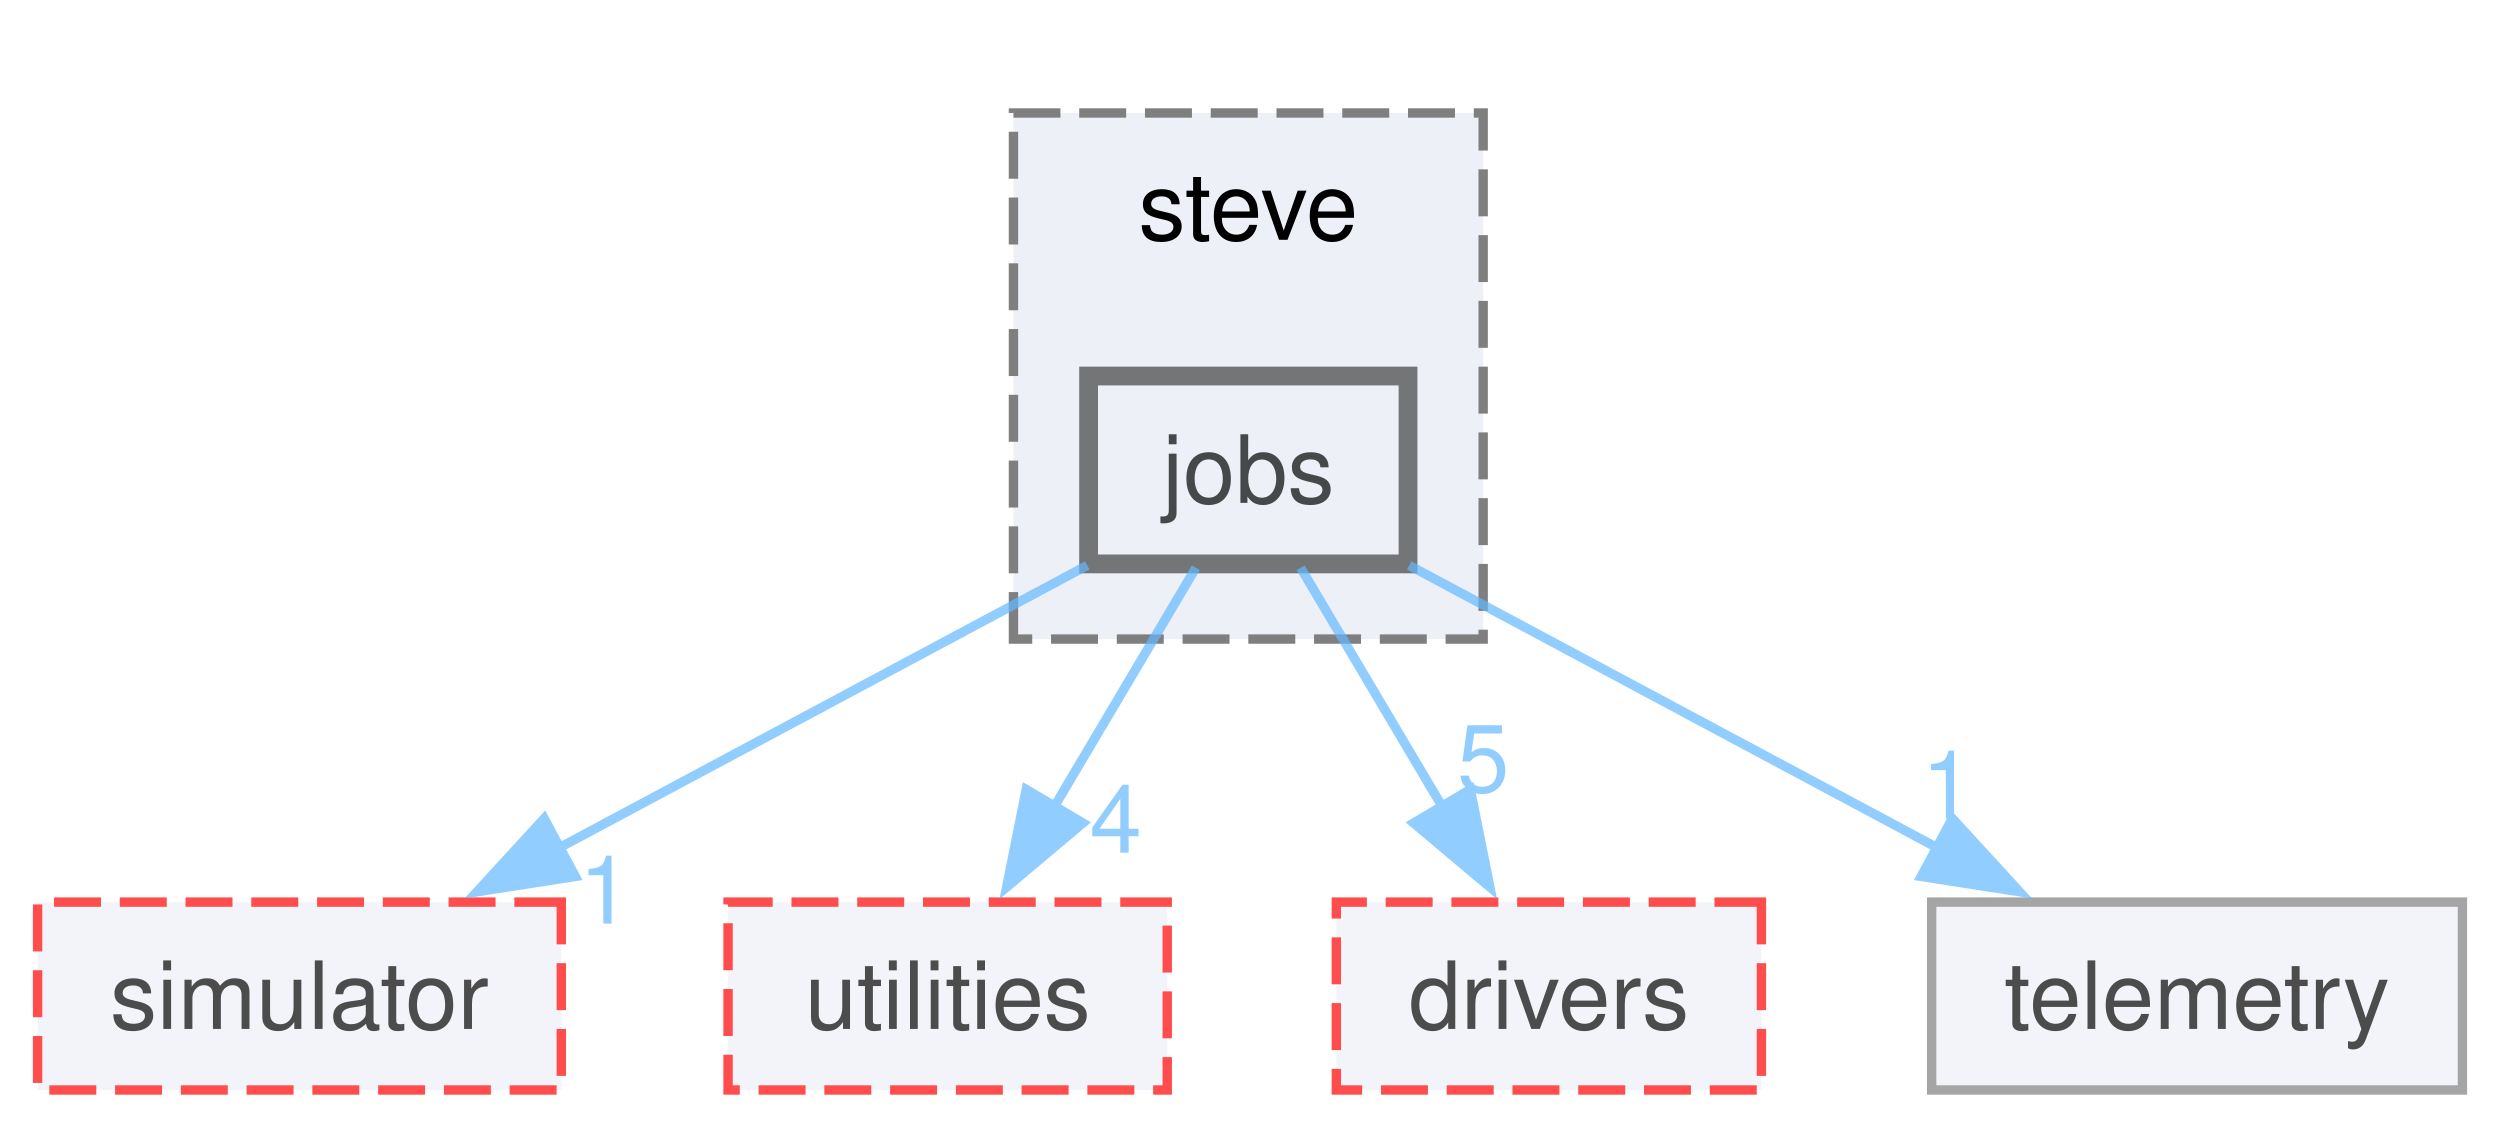
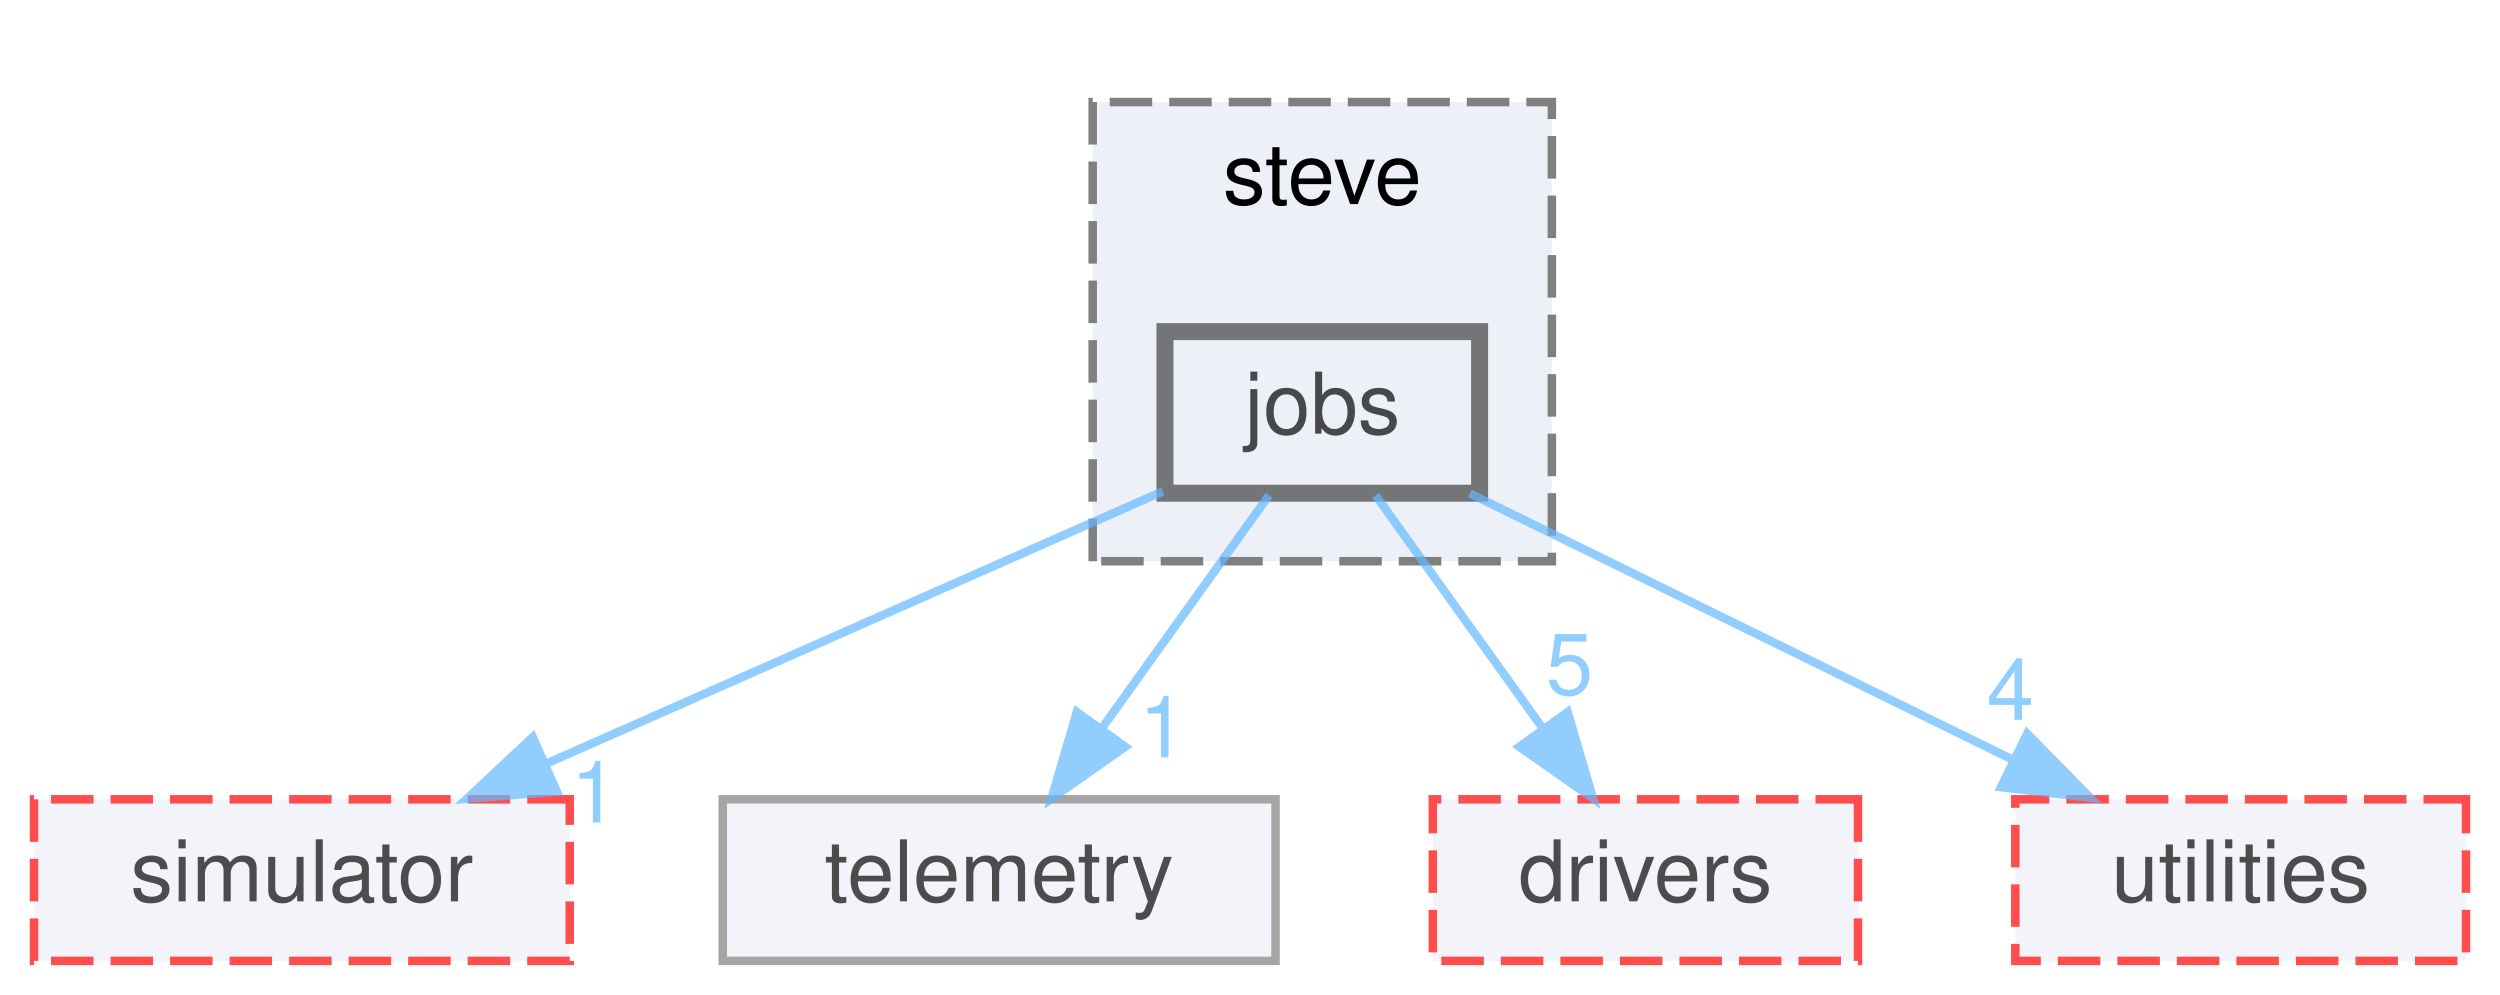
- <svg xmlns="http://www.w3.org/2000/svg" xmlns:xlink="http://www.w3.org/1999/xlink" width="266pt" height="120pt" viewBox="0.00 0.00 266.12 120.00">
+ <svg xmlns="http://www.w3.org/2000/svg" xmlns:xlink="http://www.w3.org/1999/xlink" width="294pt" height="117pt" viewBox="0.00 0.00 294.00 117.00">
  <svg id="main" version="1.1" xml:space="preserve">
    <style type="text/css">
.node, .edge {opacity: 0.7;}
.node.selected, .edge.selected {opacity: 1;}
.edge:hover path { stroke: red; }
.edge:hover polygon { stroke: red; fill: red; }
</style>
    <svg id="graph" class="graph">
-       <g id="graph0" class="graph" transform="scale(1 1) rotate(0) translate(4 116)">
+       <g id="graph0" class="graph" transform="scale(1 1) rotate(0) translate(4 113)">
        <g id="clust1" class="cluster">
          <g id="a_clust1">
            <a xlink:href="dir_43eaeccdd6b29c571d9022b0dcb8cd4e.html" target="_top" xlink:title="steve">
-               <polygon fill="#edf0f7" stroke="#7f7f7f" stroke-dasharray="5,2" points="103.88,-48 103.88,-104 153.88,-104 153.88,-48 103.88,-48" />
-               <text text-anchor="middle" x="128.88" y="-90.5" font-family="Helvetica,sans-Serif" font-size="10.00">steve</text>
+               <polygon fill="#edf0f7" stroke="#7f7f7f" stroke-dasharray="5,2" points="124.5,-47 124.5,-101 178.5,-101 178.5,-47 124.5,-47" />
+               <text text-anchor="middle" x="151.5" y="-89" font-family="Helvetica,sans-Serif" font-size="10.00">steve</text>
            </a>
          </g>
        </g>
        <g id="node1" class="node">
          <g id="a_node1">
            <a xlink:href="dir_0b0cd054621bf98679e798cf173a51bc.html" target="_top" xlink:title="jobs">
-               <polygon fill="#edf0f7" stroke="#404040" stroke-width="2" points="145.88,-76 111.88,-76 111.88,-56 145.88,-56 145.88,-76" />
-               <text text-anchor="middle" x="128.88" y="-62.5" font-family="Helvetica,sans-Serif" font-size="10.00">jobs</text>
+               <polygon fill="#edf0f7" stroke="#404040" stroke-width="2" points="170,-74 133,-74 133,-55 170,-55 170,-74" />
+               <text text-anchor="middle" x="151.5" y="-62" font-family="Helvetica,sans-Serif" font-size="10.00">jobs</text>
            </a>
          </g>
        </g>
        <g id="node2" class="node">
          <g id="a_node2">
            <a xlink:href="dir_420f87287d5a5fc6f35b7971ed84ed3f.html" target="_top" xlink:title="simulator">
-               <polygon fill="#edf0f7" stroke="red" stroke-dasharray="5,2" points="55.75,-20 0,-20 0,0 55.75,0 55.75,-20" />
-               <text text-anchor="middle" x="27.88" y="-6.5" font-family="Helvetica,sans-Serif" font-size="10.00">simulator</text>
+               <polygon fill="#edf0f7" stroke="red" stroke-dasharray="5,2" points="63,-19 0,-19 0,0 63,0 63,-19" />
+               <text text-anchor="middle" x="31.5" y="-7" font-family="Helvetica,sans-Serif" font-size="10.00">simulator</text>
            </a>
          </g>
        </g>
        <g id="edge1" class="edge">
          <g id="a_edge1">
-             <a xlink:href="dir_000010_000019.html" target="_top">
-               <path fill="none" stroke="#63b8ff" d="M111.74,-55.84C96.31,-47.59 73.35,-35.32 55.36,-25.69" />
-               <polygon fill="#63b8ff" stroke="#63b8ff" points="57.24,-22.73 46.77,-21.1 53.93,-28.9 57.24,-22.73" />
+             <a xlink:href="dir_000012_000021.html" target="_top">
+               <path fill="none" stroke="#63b8ff" d="M132.75,-55.22C113.34,-46.65 82.77,-33.15 60.3,-23.22" />
+               <polygon fill="#63b8ff" stroke="#63b8ff" points="61.48,-19.91 50.91,-19.07 58.65,-26.32 61.48,-19.91" />
            </a>
          </g>
          <g id="a_edge1-headlabel">
-             <a xlink:href="dir_000010_000019.html" target="_top" xlink:title="1">
-               <text text-anchor="middle" x="60.41" y="-17.71" font-family="Helvetica,sans-Serif" font-size="10.00" fill="#63b8ff">1</text>
+             <a xlink:href="dir_000012_000021.html" target="_top" xlink:title="1">
+               <text text-anchor="middle" x="65.91" y="-16.27" font-family="Helvetica,sans-Serif" font-size="10.00" fill="#63b8ff">1</text>
            </a>
          </g>
        </g>
        <g id="node3" class="node">
          <g id="a_node3">
-             <a xlink:href="dir_f18bcf57bbcb015d680a06f545708a64.html" target="_top" xlink:title="utilities">
-               <polygon fill="#edf0f7" stroke="red" stroke-dasharray="5,2" points="120.25,-20 73.5,-20 73.5,0 120.25,0 120.25,-20" />
-               <text text-anchor="middle" x="96.88" y="-6.5" font-family="Helvetica,sans-Serif" font-size="10.00">utilities</text>
+             <a xlink:href="dir_4f57e902f0118f67b10044df4be31d1c.html" target="_top" xlink:title="telemetry">
+               <polygon fill="#edf0f7" stroke="#7f7f7f" points="146,-19 81,-19 81,0 146,0 146,-19" />
+               <text text-anchor="middle" x="113.5" y="-7" font-family="Helvetica,sans-Serif" font-size="10.00">telemetry</text>
            </a>
          </g>
        </g>
-         <g id="edge4" class="edge">
-           <g id="a_edge4">
-             <a xlink:href="dir_000010_000031.html" target="_top">
-               <path fill="none" stroke="#63b8ff" d="M123.3,-55.59C119.13,-48.55 113.27,-38.67 108.13,-30" />
-               <polygon fill="#63b8ff" stroke="#63b8ff" points="111.27,-28.42 103.16,-21.6 105.24,-31.99 111.27,-28.42" />
+         <g id="edge2" class="edge">
+           <g id="a_edge2">
+             <a xlink:href="dir_000012_000030.html" target="_top">
+               <path fill="none" stroke="#63b8ff" d="M145.23,-54.75C139.91,-47.34 132.14,-36.5 125.62,-27.41" />
+               <polygon fill="#63b8ff" stroke="#63b8ff" points="128.33,-25.18 119.66,-19.09 122.64,-29.26 128.33,-25.18" />
            </a>
          </g>
-           <g id="a_edge4-headlabel">
-             <a xlink:href="dir_000010_000031.html" target="_top" xlink:title="4">
-               <text text-anchor="middle" x="114.77" y="-25.26" font-family="Helvetica,sans-Serif" font-size="10.00" fill="#63b8ff">4</text>
+           <g id="a_edge2-headlabel">
+             <a xlink:href="dir_000012_000030.html" target="_top" xlink:title="1">
+               <text text-anchor="middle" x="132.73" y="-23.94" font-family="Helvetica,sans-Serif" font-size="10.00" fill="#63b8ff">1</text>
            </a>
          </g>
        </g>
        <g id="node4" class="node">
          <g id="a_node4">
            <a xlink:href="dir_ce9acbebd20a964a9fb527ea0a00b86e.html" target="_top" xlink:title="drivers">
-               <polygon fill="#edf0f7" stroke="red" stroke-dasharray="5,2" points="183.5,-20 138.25,-20 138.25,0 183.5,0 183.5,-20" />
-               <text text-anchor="middle" x="160.88" y="-6.5" font-family="Helvetica,sans-Serif" font-size="10.00">drivers</text>
+               <polygon fill="#edf0f7" stroke="red" stroke-dasharray="5,2" points="214.5,-19 164.5,-19 164.5,0 214.5,0 214.5,-19" />
+               <text text-anchor="middle" x="189.5" y="-7" font-family="Helvetica,sans-Serif" font-size="10.00">drivers</text>
            </a>
          </g>
        </g>
        <g id="edge3" class="edge">
          <g id="a_edge3">
-             <a xlink:href="dir_000010_000001.html" target="_top">
-               <path fill="none" stroke="#63b8ff" d="M134.45,-55.59C138.62,-48.55 144.48,-38.67 149.62,-30" />
-               <polygon fill="#63b8ff" stroke="#63b8ff" points="152.51,-31.99 154.59,-21.6 146.48,-28.42 152.51,-31.99" />
+             <a xlink:href="dir_000012_000003.html" target="_top">
+               <path fill="none" stroke="#63b8ff" d="M157.77,-54.75C163.09,-47.34 170.86,-36.5 177.38,-27.41" />
+               <polygon fill="#63b8ff" stroke="#63b8ff" points="180.36,-29.26 183.34,-19.09 174.67,-25.18 180.36,-29.26" />
            </a>
          </g>
          <g id="a_edge3-headlabel">
-             <a xlink:href="dir_000010_000001.html" target="_top" xlink:title="5">
-               <text text-anchor="middle" x="153.89" y="-31.73" font-family="Helvetica,sans-Serif" font-size="10.00" fill="#63b8ff">5</text>
+             <a xlink:href="dir_000012_000003.html" target="_top" xlink:title="5">
+               <text text-anchor="middle" x="180.57" y="-31.33" font-family="Helvetica,sans-Serif" font-size="10.00" fill="#63b8ff">5</text>
            </a>
          </g>
        </g>
        <g id="node5" class="node">
          <g id="a_node5">
-             <a xlink:href="dir_4f57e902f0118f67b10044df4be31d1c.html" target="_top" xlink:title="telemetry">
-               <polygon fill="#edf0f7" stroke="#7f7f7f" points="258.12,-20 201.62,-20 201.62,0 258.12,0 258.12,-20" />
-               <text text-anchor="middle" x="229.88" y="-6.5" font-family="Helvetica,sans-Serif" font-size="10.00">telemetry</text>
+             <a xlink:href="dir_f18bcf57bbcb015d680a06f545708a64.html" target="_top" xlink:title="utilities">
+               <polygon fill="#edf0f7" stroke="red" stroke-dasharray="5,2" points="286,-19 233,-19 233,0 286,0 286,-19" />
+               <text text-anchor="middle" x="259.5" y="-7" font-family="Helvetica,sans-Serif" font-size="10.00">utilities</text>
            </a>
          </g>
        </g>
-         <g id="edge2" class="edge">
-           <g id="a_edge2">
-             <a xlink:href="dir_000010_000027.html" target="_top">
-               <path fill="none" stroke="#63b8ff" d="M146.01,-55.84C161.44,-47.59 184.4,-35.32 202.39,-25.69" />
-               <polygon fill="#63b8ff" stroke="#63b8ff" points="203.82,-28.9 210.98,-21.1 200.51,-22.73 203.82,-28.9" />
+         <g id="edge4" class="edge">
+           <g id="a_edge4">
+             <a xlink:href="dir_000012_000034.html" target="_top">
+               <path fill="none" stroke="#63b8ff" d="M168.85,-54.98C186.07,-46.54 212.7,-33.47 232.65,-23.68" />
+               <polygon fill="#63b8ff" stroke="#63b8ff" points="234.4,-26.72 241.83,-19.17 231.31,-20.43 234.4,-26.72" />
            </a>
          </g>
-           <g id="a_edge2-headlabel">
-             <a xlink:href="dir_000010_000027.html" target="_top" xlink:title="1">
-               <text text-anchor="middle" x="203.32" y="-28.89" font-family="Helvetica,sans-Serif" font-size="10.00" fill="#63b8ff">1</text>
+           <g id="a_edge4-headlabel">
+             <a xlink:href="dir_000012_000034.html" target="_top" xlink:title="4">
+               <text text-anchor="middle" x="232.42" y="-28.35" font-family="Helvetica,sans-Serif" font-size="10.00" fill="#63b8ff">4</text>
            </a>
          </g>
        </g>
      </g>
    </svg>
  </svg>
  <style type="text/css">

[data-mouse-over-selected='false'] { opacity: 0.7; }
[data-mouse-over-selected='true']  { opacity: 1.0; }

</style>
</svg>
